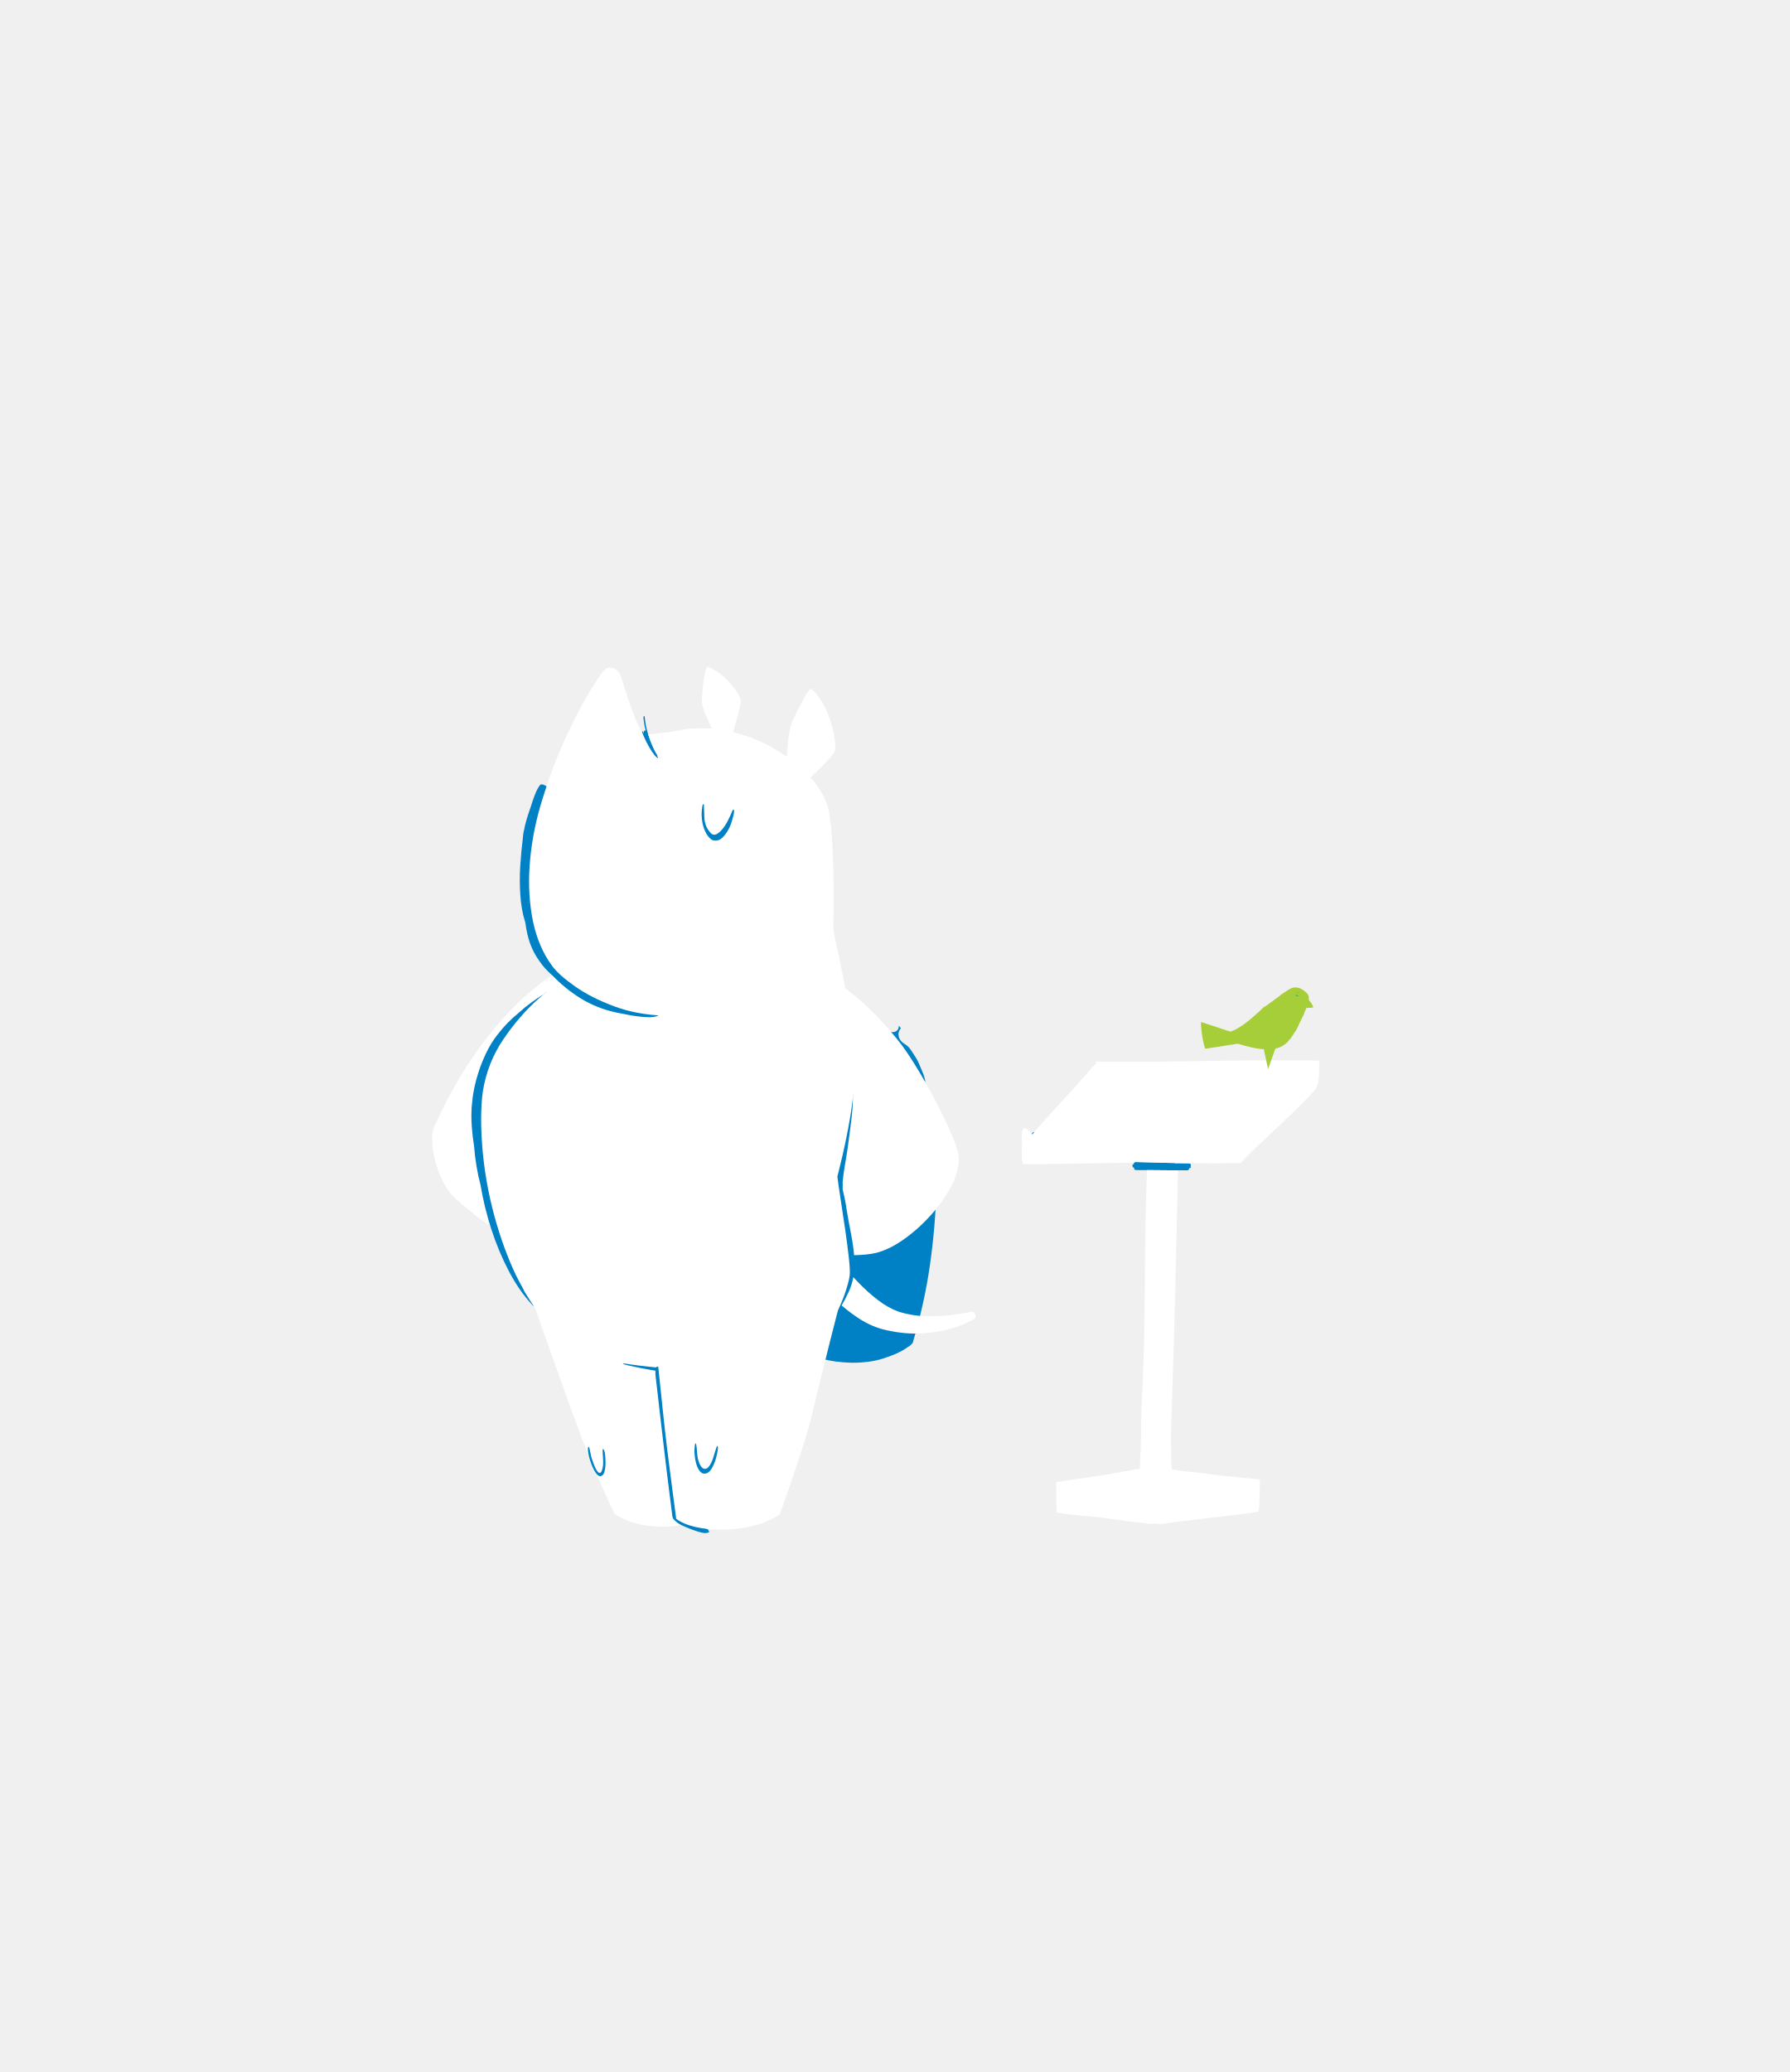
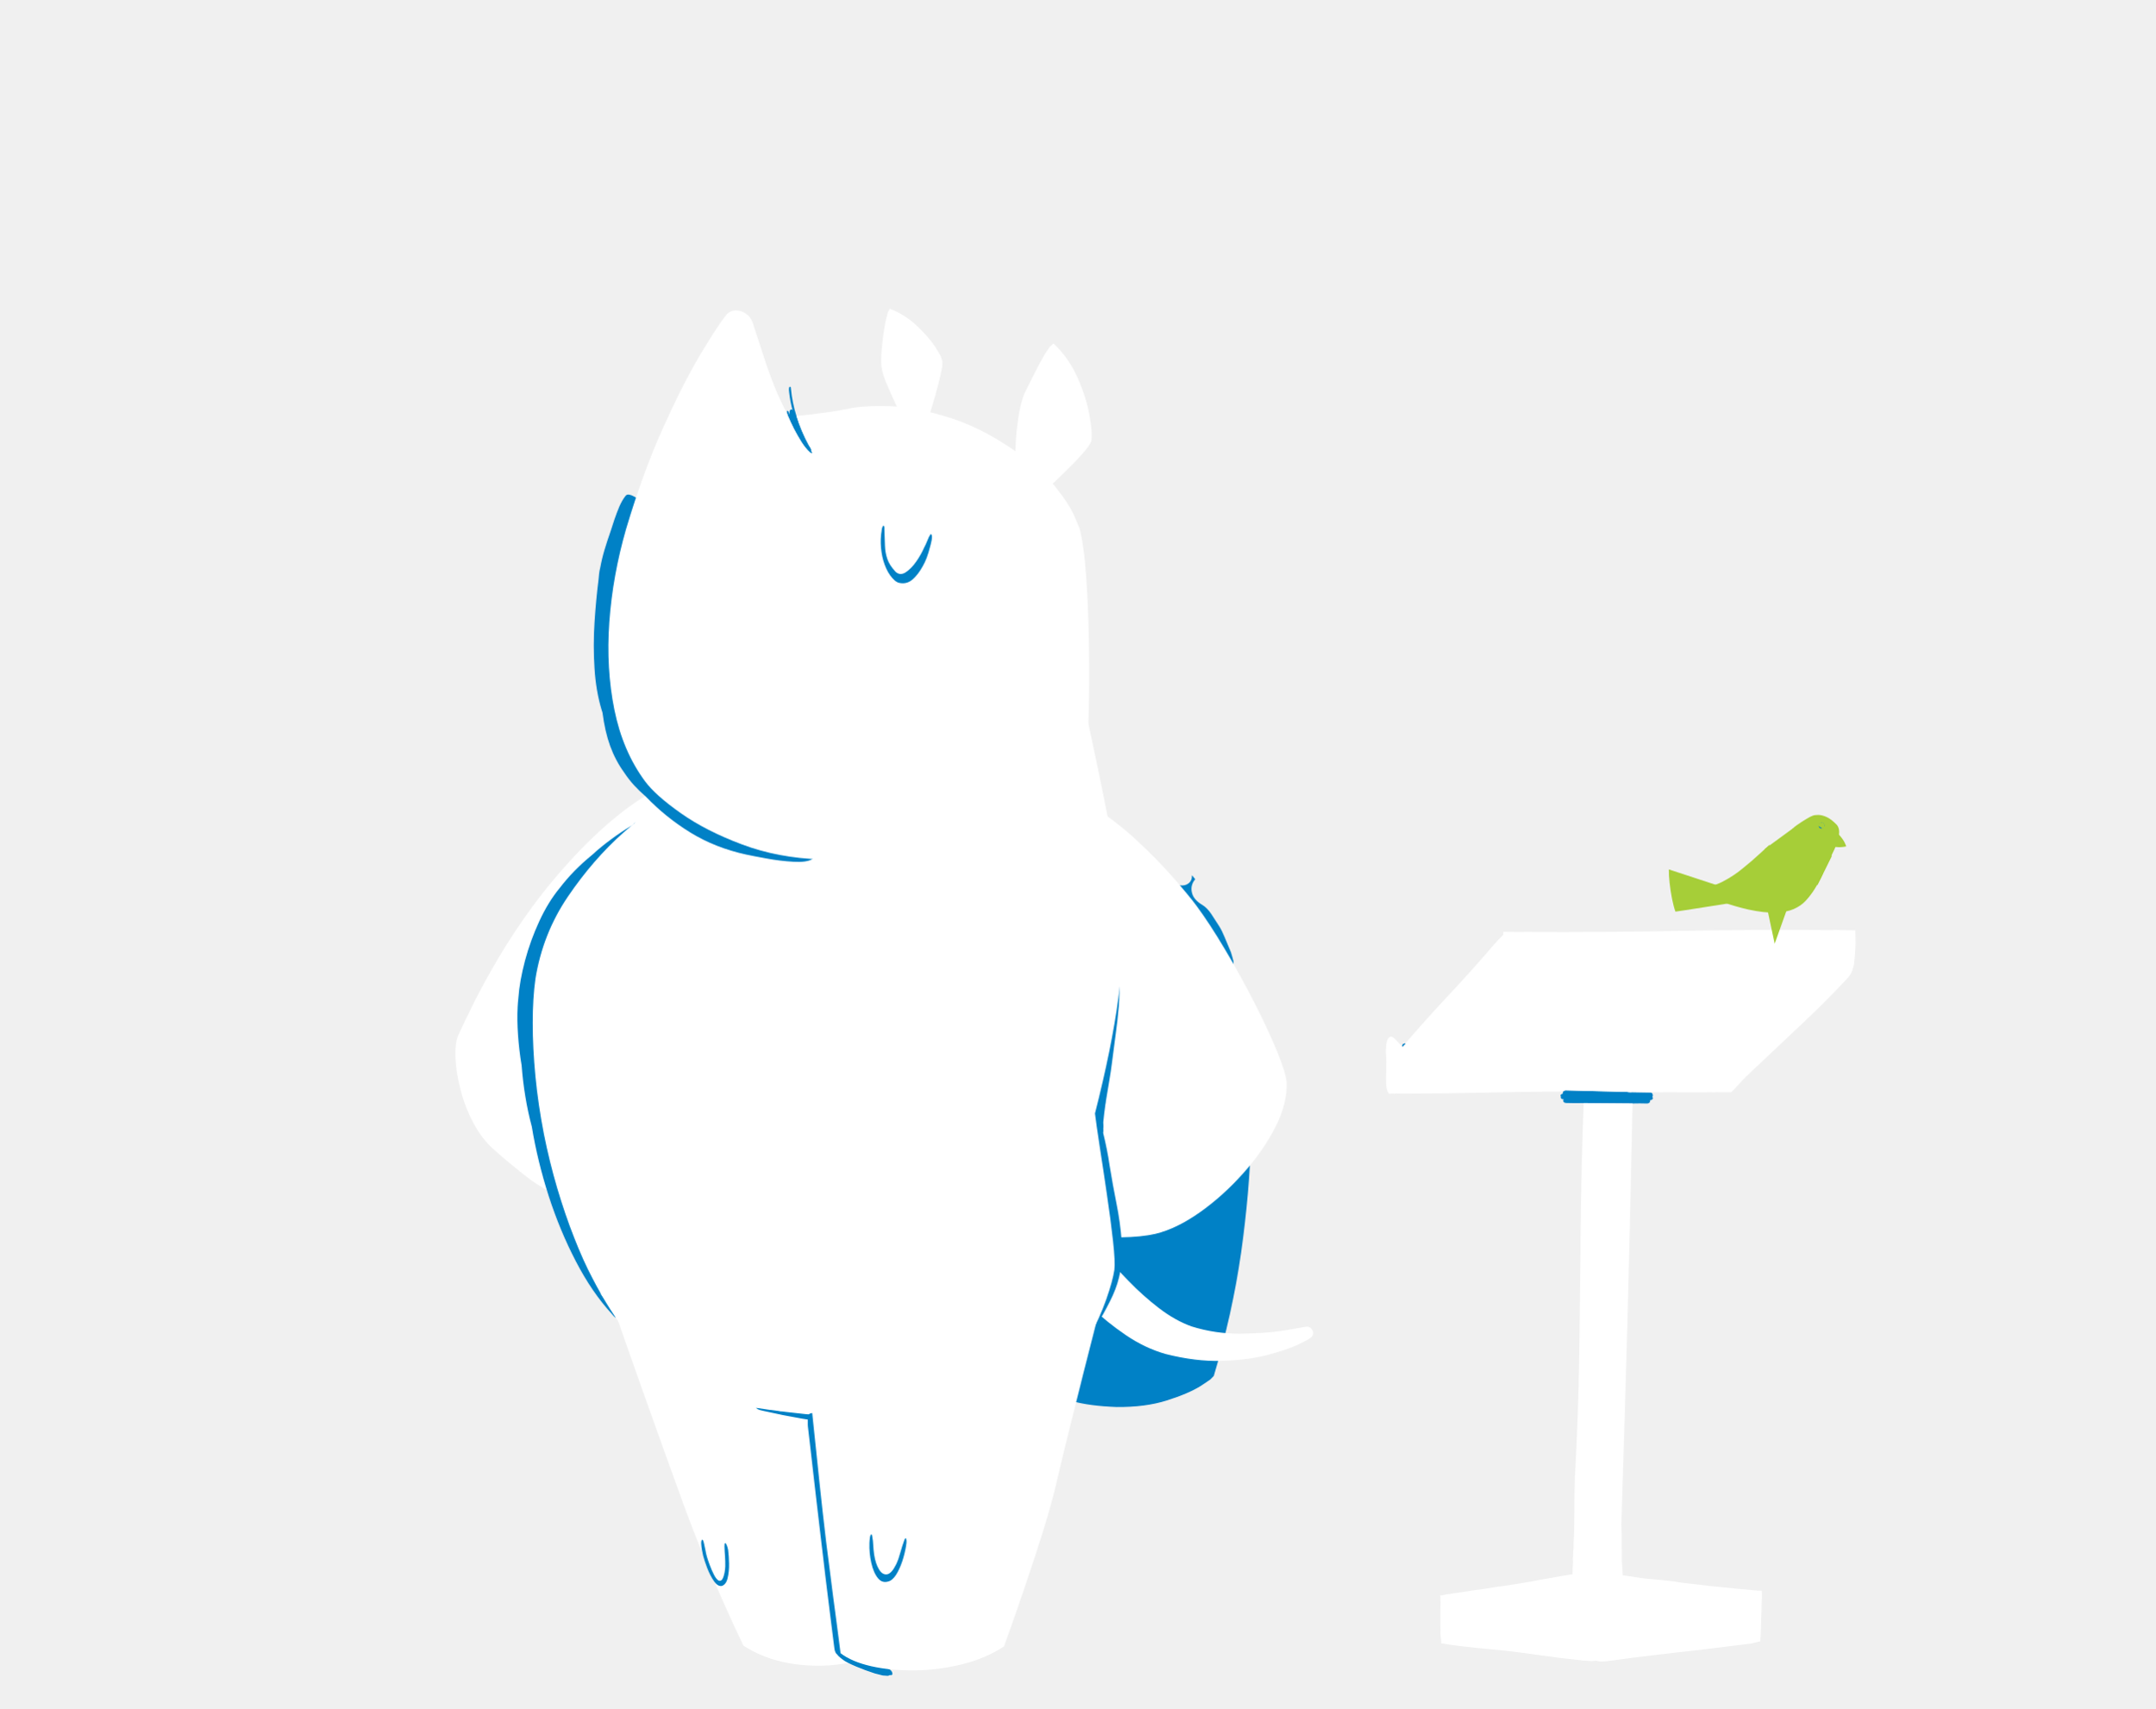
- <svg xmlns="http://www.w3.org/2000/svg" xmlns:xlink="http://www.w3.org/1999/xlink" preserveAspectRatio="none" width="760" height="880" viewBox="614 10 760 880">
+ <svg xmlns="http://www.w3.org/2000/svg" xmlns:xlink="http://www.w3.org/1999/xlink" preserveAspectRatio="none" width="580" height="460" viewBox="675 210 580 460">
  <defs>
    <g id="a">
      <path fill="#0081c6" d="M1801.75 495.7h-.05l-.4.15q-.15.1-.2.15 0 .1.1.2l-.2.1.15.15.05.05.15-.2.1-.1.05-.1q.1-.05.2-.15.05-.1.15-.15h-.2l.1-.1m51.55 10.8q.15-.15-.05-.45l.1-.3-.1-.4-.2-.15-.25-.05H1848.4l-.4-.05-12.85-.1-.4.15-.05.1-.1.3.05.15q-.35.1-.45.25-.1.2.05.4-.1.2.05.35.15.2.55.2-.2.25-.05.5.15.25.65.25h1.75q.9 0 1.8-.05 2.55 0 5.05-.05 2.55 0 5.1-.05.75 0 1.5-.05h1.45q.35 0 .55-.2.2-.15.1-.45l.1-.05q.3-.05.45-.25z" />
      <path fill="#FFF" d="M1849.15 507.9v-.4q-2.55.05-5.1.05-2.5.05-5.05.05-.25 13.2-.15 26.45.15 13.2.2 26.45.05 13.2-.45 26.35V590q.05 2.25.05 5.05.05 2.8-.05 5.35v.7q0 .4-.05.7v1.2l-.05.2v.3q0 .15.05.35v.7q0 .45-.05 1v1.15q-2.1.35-4.2.8-2.15.4-4.2.85l-2.1.4-3.55.65-1.4.2-2.2.4h-.05l-.5.1q-1.25.2-2.55.4-1.25.25-2.55.45l-.3.05q-.15.05-.35.05l-.65.1.05.1h-.05v-.1q-.35.1-.7.15l-.7.1-.45.1q-.25.05-.45.1l-.5.1q.05.25.05.5v.45q.05.25.05.45v2.35q0 1.55.1 3.45v.7q.05.3.05.65.05.35.1.75 0 .35.05.75.3.05.6.05.25.05.55.1.35.05.75.1.35.05.75.1.45.05.95.1.45.05.95.1 2.95.3 5.85.5 2.85.2 5.05.45l3.35.4q2.45.3 5.4.65 2.9.3 5.2.5l1.9.1 1-.1q.15.05.4.1t.5.05q.4 0 .9-.05.55-.05 1.1-.15 4.95-.8 9.5-1.4 4.6-.65 9.25-1.25 4.7-.65 9.75-1.4.3-.05.65-.1.3-.1.6-.15.35-.1.65-.2.3-.05.65-.15 0-.55.05-1.2 0-.65.05-1.4v-.3-.9-.3-.25q.05-1.55.05-3.25.05-1.65 0-2.75l-.05-.3h-.65q-.35-.05-.7-.05l-1.4-.1q-.25-.05-.5-.05l-1.5-.1-6-.5-6-.6q-1.75-.3-3.85-.45-2.05-.15-3.9-.3-.75-.1-1.95-.25-1.15-.2-2.45-.3-.1-.9-.15-1.7-.05-.8-.1-1.25-.05-1.85-.1-3.8 0-1.9-.15-3.8v-.1q.3-22.05.5-44.05.15-22.05.2-44.15m45.55-31.55q.15-1.45.15-3.25 0-.75-.05-1.45 0-.7-.05-1.4h-4.4q-.2 0-.4.05h-.7q-15.7.15-31.4.75t-31.4.8q-1.1 0-2.1.05h-2.7v.6l-.2.25q-.5.5-.95 1-.45.5-.85 1-4.4 5.4-9 10.55-4.55 5.1-8.9 10.4l-.1.1h.2q-.1.05-.15.15-.1.1-.2.15l-.05.1-.1.1-.15.2-.05-.05-.05.05q-.55-.65-1.15-1.25-.55-.6-.9-.8l-.25-.05-.1-.05q-.75.2-.9 1.45-.15 1.25-.05 2.45l.1 1.35v2.1q-.05 1.45.05 2.8.15 1.4.6 1.8v.05h.05l.1.05.35-.05h.6q.2 0 .35-.05h1.5q8.3-.15 16.65-.5 8.3-.35 16.6-.55l.05-.1.4-.15 12.85.1.4.05h.35l.35-.05H1849.95l3.2-.05h1.75q.9 0 1.8-.05 2.15-.05 4.3-.05l4.35-.1H1866.2l.3-.05h1.7q.7-.05 1.4-.05l.4-.4q.2-.25.4-.45.7-.75 1.1-1.25l.35-.4.1-.15.2-.15.2-.2.15-.2.55-.55.55-.55.45-.45 9.6-9.5q4.85-4.75 9.35-9.8.65-.7 1-1.3.3-.6.35-1l.1-.3.15-.6.1-1.15z" />
    </g>
    <path fill="#FFF" d="M949.7 654.45l3.7 8.65q2.65 6.55 8.3 12.45 5.65 5.9 15.85 6.1 5.45-.15 11.15-.7 5.7-.55 10.05-1.05l5.55-.5 11.8-5.35q26.35-4.7 42.45-11.5 16.15-6.85 26.35-14.55 10.15-7.75 18.6-15.1 7.55-6.45 12.55-15.8 5-9.35 7.55-19.25 2.6-9.95 2.9-18.15.3-8.2-1.5-12.35-3.45-7.75-9.1-19.2-5.7-11.4-13.75-25.2-8.05-13.75-18.6-28.45-11.75-16.15-25.15-30.5-13.35-14.35-27.05-25.1-13.75-10.75-26.6-16.1-13.25-4.95-18.5 2.45Q981 432.6 980.7 446q-.3 13.45 1.3 26.65 1.6 13.25 2.15 20.05 0 10.25-6.3 29.05-6.3 18.75-14.15 42.05-7.85 23.25-12.55 46.95-4.7 23.7-1.45 43.7z" id="b" />
    <path fill="#0081c6" d="M822.65 544.4q-2.4-11.25-5.55-22.4-3.15-11.15-7.45-22.05-1.3-3.1-2.8-4.7-1.5-1.6-3-2.85-1.45-1.2-2.55-3.25-.8-1.45-1.15-2.7-.35-1.3-.35-2.35-4.35-4.4-8.75-8.95-4.35-4.5-8.05-8.9-3.75-4.4-6.05-8.4-3.45-2.2-6.25-4.3-2.85-2.1-4.65-3.6l-.55-.75q-.35-.6-.75-1.05-.25 6.85-5.3 8.25-5.1 1.35-10.95.4-5.9-.95-8.55-1.05l-2.6 1.05-3.85 2.4q-4.55 3.1-9 6.7-4.5 3.55-6.35 5.3-3.15 2.85-6.25 3.25-3.05.4-5.05-1.15-2.05-1.55-1.95-4.65-.5.55-.95 1.1-.45.6-.95 1.15 2.85 3.35 1.9 7.5-.9 4.2-6.15 7.2-2.8 1.7-5.15 5.15-2.4 3.5-4.5 6.8-1.55 2.35-3.25 6.35-1.75 4.05-3.7 8.65-.35 1.25-.75 2.45l-.7 2.5q-.05 4.35-.85 8.75-.85 4.45-2.2 8.1-1.35 3.7-2.85 5.8-.25 1.2-.5 2.35-.3 1.15-.55 2.3-.4 2.05-1.05 5.75-.6 3.7-1.4 8.35-2.05 26.85-1.45 58.65.6 31.8 5.3 66.6 4.75 34.75 15.25 70.6l2.05 2.1 5.4 3.65q7.05 4.45 19.5 8.45 12.4 4 28.9 3.95 15.45-.45 25.8-3.25 10.3-2.8 15.9-6.15l4.45-3 2.35-2.4q4.45-13.45 8.75-35.65 4.25-22.25 8.05-49.4 3.85-27.15 6.95-55.45 3.1-28.25 5.3-53.8l-.5-9.7q-.3-4.85-.65-9.7z" id="c" />
    <path fill="#FFF" d="M823.5 476.15q-.1-12.8-2.45-25.8-2.4-12.95-9.55-21.6-7.15-8.65-21.5-8.4-13.05.85-26.75 8.95-13.75 8.1-26.15 19.35-12.45 11.3-21.6 21.6-9.2 10.35-13.2 15.65-7.8 10.3-16.65 24.9-8.85 14.55-16.85 29.8-8 15.25-13.25 27.6-5.25 12.3-5.9 18.05-.8 11.75 6.05 25.6 6.9 13.85 18.55 26.95 11.6 13.1 24.9 22.55 13.35 9.45 25.35 12.4 8.05 1.9 19.95 2.15 11.85.25 26.05-2.15 14.25-2.45 29.35-8.65 13.1-5.25 22.6-7 9.5-1.75 15.05-2.2l4.45-.8 2.3-1.25q2.9-20.4.55-43.4-2.35-23-7.05-45.2-4.7-22.2-8.9-40.1-4.2-17.9-5-28.1-.25-8.1-.35-20.9z" id="d" />
    <path fill="#FFF" d="M743.05 735.4l2.4 26.55 5.3 56.55q3.05 32.05 5.35 56.5l2.45 26.15q5.05 6.6 16.15 10.9 11.1 4.3 25.05 5.7 13.95 1.45 27.6-.6 13.6-2.05 23.65-8.2l3.25-9.65q3-9.1 7.2-23.65 4.15-14.5 7.8-31.1 2.85-13.45 5.95-28.85 3.15-15.4 5.85-29.3 2.7-13.9 4.45-22.8l1.75-9.3q-7.5-13.8-27.25-19.8t-43.75-6.55q-24-.6-44.3 1.9-20.3 2.45-28.9 5.55z" id="e" />
    <path fill="#0081c6" d="M943.65 840.8q-1.05-2.05-1.45-3.45-.75-2.75-1.15-5.5-.35-2.8-.9-5.5l-.5-1.5-.55-.4q-.6.1-1.05 1.35-.4 1.2-.4 2.45.15 3.15 1.1 7.5.95 4.35 3.1 7.95 2.1 3.6 5.8 4.45 3.45.45 5.8-2.6 2.35-3 3.65-7.05 1.3-4.05 1.65-6.75.15-1 .2-2.9.05-1.9-.25-3.6-.3-1.75-1.25-2.3l-.2-.05q-.15 0-.2.05-.35.35-.45.85l-.15.7q-.25 1.9-.3 3.9 0 2-.35 3.95-.3 1.7-1.15 4.5-.85 2.8-2.15 5.3-1.3 2.45-3 3.1-1.75.45-3.3-.95-1.5-1.45-2.55-3.5z" id="f" />
    <path fill="#FFF" d="M923.4 167.5q-7.3 4.55-12.05 9.45l-3.75 4.25-1.65 2.85-.5 2.95-.15 4.9q0 5.8.3 12.55.3 6.75.65 11.65l.35 5.15 3.1.4q2.9.45 5.9.75l2.3.15 1.1-.1q6.6-9.4 10.15-14.5 3.55-5.1 5.2-8.2 1.65-3.1 2.5-6.45 1-3.95 1.75-11 .8-7.05.95-13.2l-.1-4.9-.55-2.4q-8.2 1.15-15.5 5.7z" id="g" />
    <path fill="#FFF" d="M849.85 162.55l-1.6-2.25q-9.45 6.35-16.05 16.6-6.6 10.3-10.05 19.9-3.45 9.65-3.4 13.95.35 2.7 3.35 8.4 3 5.75 6.9 12.05 3.85 6.35 6.8 10.85l3.05 4.7 3.85-1.85q3.6-1.65 7.2-3.5l2.8-1.55 1.2-.9q2.9-13.8 3.9-23.65.95-9.85.75-15.95-.25-6.05-.95-8.65-.75-3-2.4-9.95-1.65-6.95-3.55-13.25l-1.8-4.95z" id="h" />
    <path fill="#FFF" d="M661.65 767.35l-12.75-1.2q-1.6 0-2.6 1.1-1.05 1.1-1.1 2.55-.05 1.5 1.3 2.7l2.6 1.4 5.45 2.2q6.9 2.6 18.4 4.6 11.45 2 26.2 1.2 14.7-.75 31.5-6.45 11.65-4.35 21.95-12.65 10.35-8.3 18.3-17.35 8-9.05 12.6-15.55l4.8-7.25-1.05-1.4-2.9-2.8q-3.8-3.5-8.4-7.55-4.65-4-7.35-6.3-2.1 3.35-7.35 10.9Q756 723 748.5 732q-7.45 9.05-16.15 16.9-8.75 7.85-17.75 11.9-13.4 5.4-27.85 6.4-14.4 1-25.1.15z" id="i" />
    <path fill="#0081c6" d="M1065.35 476.45q-4.7-4.8-10.2-9.3-5.25-4.85-11.3-9.3-6-4.5-12.8-8.55l-.4-.6q-.2-.25-.4-.45-.45-.1-.8-.15-.35-.05-.6-.05-1.2-.65-2.65-1.4-1.5-.8-2.65-1.45-.55-.35-1.1-.25-.55.15-.15 1.05l.55.45 1.4.95q1.85 1.25 4.5 3l.25.7q.1.4.25.85 2.75 8.15 6.25 16.05 3.45 7.95 6.35 16.05 5.6 17.2 7.45 34.5 1.85 17.3 3.35 34.5 1.55 17.25 6.15 34.15 5.65 20 5.8 40.05.1 20.1-4.5 39.8-4.55 19.65-13 38.4l-1.65 2.95q-1.4 2.45-3.1 5.95-1.75 3.5-2.85 7.05-.6.85-1.1 1.65-.45.85-.6 1.6.25.05.5.05l.5-.1q-.2 1.65 0 3.05.2 1.35 1 2.3-.5.8-.9 1.5-.35.75-.45 1.35.95 0 1.9-.95.9-.95 1.25-1.4 11.7-12.15 21.2-29.6 9.55-17.5 16.35-37.45 6.75-20 10.2-39.6 2.35-8.25 3.9-17.1 1.6-8.9 2.35-17.95 1.55-8.65 2.25-17.45.7-8.75.35-16.05-.05-1.25-.15-2.55-.1-1.3-.25-2.7-.65-9.8-3.75-21.55-3.1-11.7-8.25-22.8-5.15-11.15-11.8-19.2-3.95-5.15-8.65-10m-17.4 239.45q2.55-2.9 4.85-5.9-.9 1.3-1.85 2.6-.95 1.35-1.95 2.7-.45.45-1.4 1.6-.95 1.1-.95 2.2.15.05.4.1h.3q.1 0 .25-.15.15-.1.35-.3l.05.1.3.05q-1.1 1.5-2.2 3.05l-2.2 3q-.4.5-1.45 1.7-1.05 1.15-2.15 2.6-.25-1.35-.05-2.85t.7-2.95q.6-.5 1-1l.7-.7q2.75-2.9 5.3-5.85m32.7-63.1q-.528 1.736-1.1 3.45l1.05-3.4q.528-1.736 1.05-3.5-.475 1.75-1 3.45m-181.7 133.4l1.75.3q2.05.3 4.1.45 2.1.2 4.15.25-.2.35.25.55.45.2 1.45.35.4.05.75.1.4.05.85.1-1 .1-2 .15l-3.65.25q-1.25.1-2.25.55-.1 0-.3.2-.2.15-.2.3.25 1 1 1.1.75.1 1.75.05 11.55-.45 22.45-2.1 10.95-1.65 22.3-3.95.7-.1 2.35-.5 1.65-.4 2.5-1.25 0-.3-.25-.4-.2-.1-.35-.1l-.35-.05q-.35 0-.8.05-.4-.1-.85-.05-.45.05-.7.05-8.35 0-16.7.9-8.3.9-16.65 1.55-8.3.65-16.6-.2l-1.65-.2q-1.25-.15-2.35 0l-.65.75-.05.45.7.35m41.9-1.15q.2-.05.4-.15.2-.05.35-.15.4 0 .8-.05l.75-.05q-.4.05-.65.1t-.45.1l-.6.1-.6.1M746.95 525.2l-.3-2.3q-.3-1.75-.9-3.1-.25-.25-.55-.2-.3 0-.5.3l-.2 1-.1 2.05q-.05 2.5 0 5.25v3.7q-.4 8.85.15 16.75.6 7.9 1.65 15.65 1.05 7.8 2.05 16.25.65 5.45 1.6 11.1.95 5.65 1.85 11.35.05.65.15 1.25.1.6.2 1.15.4 2.55.65 5.1.3 2.5.5 4.95-.1.9-.1 1.85-.05.95.05 1.8 0 .6-.05 1.2 0 .65.1 1.3-1.2 4.65-2.2 9.3-1 4.65-1.7 9.25-1.9 10.9-4.2 21.75-2.35 10.9-3.25 21.85-.65 9.75.65 17t4.35 14q3.1 6.75 7.85 14.85.15.25.4.8t.6 1.25q0 .25.05.55.05.25.2.5l.25-.05q.45.8.95 1.45.55.7 1.1 1 .3-.15.3-.5v-.55q0-.45-.15-1.1-.2-.6-.55-1.35 1.3-1.6 2-3.7l.8-2.7q1.4-6.35 2.6-13.05 1.15-6.65 2.15-13.05 2.5-15.4 4.95-31.25 2.45-15.8 3.95-31.3 1.1-13.05-1.05-26.6-2.2-13.55-6.85-26.7.05-.6 0-1.15 0-.55-.15-1-.15 0-.3-.1-.2-.1-.25-.05l-.1.05q-3.2-8.7-7.25-16.85-4-8.15-8.55-15.45l-1.1-1.65q-.9-1.3-1.7-2.4 0-.1-.2-.2-.2-.05-.35 0 .2-4.7.4-9.45.25-4.75.1-9.8z" id="j" />
    <g id="k">
      <path fill="#FFF" d="M955.75 420.8q-32.35 1.95-74.45 4.9-42.1 3-73.95 5.35l-33.55 2.45-6.15 9q-5.85 8.75-12.75 23.3t-10.45 32.15q-3.25 18 .4 46.1 3.6 28.05 13.25 66.4-.8 6.15-2.9 18.9-2.15 12.8-4.45 27.5-2.35 14.75-3.8 26.75-1.45 12.05-.9 16.6.9 6.2 4.65 17 3.8 10.75 10.3 22.85 6.5 12.15 15.7 22.35 9.15 10.25 20.95 15.4 14.6 5.8 36.3 8.2 21.75 2.35 46.25 2.2 24.5-.2 47.4-2.1 22.9-1.9 39.9-4.7 20.25-3.4 35.8-13.2 15.5-9.75 27.6-24.6 12.1-14.8 22.1-33.25 5.6-10.1 11-23.3 5.45-13.15 10.15-28.2 4.7-15.1 8.05-30.9 3.5-16.85 5.25-33.15 1.7-16.25 1.8-30.6.1-14.35-1.4-25.35-4.1-26.05-18.75-47.6t-32.4-37.35q-17.7-15.8-31.05-24.7l-14.95-9.75h-10.05l-24.9 1.35z" />
      <path fill="#0081c6" d="M1027.1 329.9q-1.45 1-1.4 3 .1 2 .4 3.7-1.25.65-1.3 3-.1 2.3.25 4.5l.4 2.4q.5 5 .3 10.2-.25 5.2.6 10.6 1.2 7 .5 15.15-.65 8.15-2.75 16-2.15 7.85-5.3 13.9l-.95 1.8-.3.9.5.35 1.4.1q.95-.9 1.75-2.25l1-1.8q1.2-2.6 2.2-5.4 1-2.75 2.4-4.8 1.95-2.7 3.15-7.35 1.25-4.65 1.7-9.55.5-4.95.1-8.6-.15-1.5-.2-3-.05-1.5 0-3.05.6-2.8.6-5.4 0-2.65-.2-5.85-.2-4-.1-7.35.05-3.35.25-7.15l.1-2.05q.05-1.75-.3-3.55-.3-1.85-1.35-2.55-.2.05-.35.15-.15.05-.3.15-.25-2.2-.65-3.65-.35-1.5-.9-1.95-.15-.15-.5-.35-.35-.2-.75-.25z" />
    </g>
    <path fill="#0081c6" d="M1051.6 302.65q-.5-1.15-1.7-1.2-1.2-.1-2.5.3-1.35.4-2.35.75-3.4 1.1-4.6 4.7-1.15 3.6-1.15 7.95 0 4.3.05 7.55-.1 5.4-.35 10.5-.25 5.1 0 10.55.6 10.65.5 21-.05 10.3-.45 20.95-.05 1.6 0 4.65.05 3.05.35 6.4-.2.05-.35.1-.2.1-.45.2l-.25.4q-.2.35-.6.6l-1 .7-.55.5q-.25.35-.3 1.05-.35.9-.5 1.85-.15.9-.25 1.45-.15.55-.3 1.15-.2.6-.45 1.1l-.15.5q-.15.35-.25.65-1.4-.4-2.45 1.35-1 1.75-1.6 3.75l-.65 2.2q-.6 1-1.5 1.7t-1.9 2.5q-1.05 2.15-2 3.95-1 1.8-1.95 3.5.5-1.75.45-3.2-.1-1.5-1.1-2.3-.75.55-1.35 1.75-.65 1.2-1.1 2.4-.4 1.15-.65 1.65-1.1 2.25-3.55 6.4-2.4 4.15-5 7.95-2.65 3.85-4.4 5.15l-.7.1q-.65.1-1 .5-.3.1-.25.4l.05.35q0 .15.35.3l.3.25q-.4 1.05-1.5 2.35-1.05 1.3-2.4 2.75-9 1.2-18.5 2.7-9.5 1.5-18.85 3.65-9.35 2.2-17.8 5.5-6.75 2.65-13.5 5.15-6.8 2.5-13.5 5.05l-2.1 1.05q-1.55.85-2.65 1.95-.05.25 0 .55 0 .25.1.5-.3.2-.25.5.1.25.35.55 2.5 2.7 9.3 4.05 6.8 1.4 14 1.85 7.2.5 10.9.6 16.4.45 30.7-4.6t27.05-14q3.85-2.15 7.3-4.7 3.45-2.55 6.6-5.8 5.8-5.45 10.25-12.85 4.4-7.4 7.85-17.5.2-.35.35-.7l.4-.7q5.25-9.95 8.65-22.45 3.45-12.45 5.45-25.5 2-13 3.1-24.6.15-1.15.4-3.2.2-2 .15-3.6.25-5.45-.05-10.75-.3-5.25-.85-11-.2-3.15-.55-7.15-.35-4-.95-7.9-.65-3.9-1.85-6.75z" id="l" />
    <g id="m">
      <path fill="#0081c6" d="M980.9 222.3l.4-1.3q.25-.95.1-1.7-.5-.4-.7 0-.2.45-.35 1.05-1.15 3.7-2.65 7.25-1.5 3.6-3.35 6.95-2.1 3.95-4.55 7.6-2.45 3.7-5.25 7.1-.3.3-.95 1-.7.75-.9 1.45l.15.1q-.35.3-.55.6-.25.35-.3.7.3.3.7.15.4-.15.65-.35 2.45-1.45 5.3-4.45 2.85-3.05 5.5-6.45 2.6-3.4 4.2-5.85.15-.2.45-.65.3-.5.6-1.05.2-.35.3-.75.1-.35.05-.7-.45-.25-.75.15t-.5.8q-.15.2-.25.4l-.3.4q.35-.85.45-1.65.05-.8-.35-1.4-.35-.2-.6-.1t-.45.4q1.2-2.5 2.2-4.95.95-2.45 1.7-4.75m-14.3 26.2l.25-.3h.05l-.3.3z" />
      <path fill="#FFF" d="M966.85 248.2l-.25.3.3-.3h-.05m45.6-63.95q-2.9 1.1-4.65 4.1-5.3 9.6-9.85 17.75-4.5 8.15-9 15.15-4.45 7-9.55 13.2-.3.55-.6 1.05-.3.45-.45.65-1.6 2.45-4.2 5.85-2.65 3.4-5.5 6.45-2.85 3-5.3 4.45-.25.2-.65.35-.4.15-.7-.15.05-.35.3-.7.2-.3.55-.6l-.15-.1q.2-.7.9-1.45.65-.7.95-1 2.8-3.4 5.25-7.1 2.45-3.65 4.55-7.6-2.9-1.1-7.15-2.85t-9-3.85q-4.7-2.1-9-4.3-6.95-3.95-20.9-7.25-14-3.3-33.35-1.7-19.3 1.55-42.4 12.4-11.7 5.9-19.2 12.5-7.55 6.6-11.4 11.85l-4.65 6.95q-4.35 8.75-9.45 26.95t-9.7 38.5q-4.6 20.25-7.4 35.15l-2.1 11.7-.5 5.35 1.2 3.65 3.1 6.75q4.05 8.25 13.25 21.1 9.2 12.85 25.1 28.85 13.95 13.5 28.95 22.25 15 8.7 28.05 13.55 13.05 4.85 21.2 6.75 22 5.1 41.9 2.45 19.95-2.6 34.85-9.1 14.9-6.45 21.9-12.9 14.8-13.7 24-35.6 9.2-21.9 13.1-48.4 3.85-26.55 2.6-54.2-1.8-34.2-6.7-61.8-4.9-27.65-10.2-46.15-5.35-18.5-8.3-25.3-1.35-2.95-4.1-3.85-2.75-.9-5.6.25z" />
    </g>
    <path fill="#FFF" d="M789.2 341.6q-3.4 5.75-11.45 18.2-8.05 12.45-17.8 27.65t-18.3 29.35q-8.55 14.1-12.85 23.2l49.1 7.45q46.65 6.55 107.9 14.7 61.2 8.1 107.35 13.7l35 3.95 12.65.65-7.8-9.85q-5.8-7.2-13.15-15.8-7.35-8.55-13.8-15.45-6.5-6.85-9.8-8.9l-35.8-15.85q-31.25-13.5-70.8-30.35-39.6-16.85-69.25-29.4l-31.2-13.25z" id="n" />
    <path fill="#0081c6" d="M840.25 295.25q-.35.05-.6.4-.25.3-.35.8-.05.25-.1.6l-.1.7q-.05.65-.05 1.4v1.3q.05 4.3.35 6.75.3 2.5.9 4.75 1.2 4.9 3.35 8.6 2.2 3.7 5.85 4.8.65.25 1.35.25.7 0 1.15-.1 3.2-.85 5.8-3.55 2.55-2.65 4.2-6.4 1.65-3.7 2.2-7.55l.1-.7q.1-.55.1-1.2.2-1 .15-1.8-.05-.85-.4-1.4-.45.15-.65.7-.15.55-.2.8-1.2 4.15-2.2 7.35-.95 3.25-2.75 5.6-1.75 2.35-5.45 3.85-2.65.85-4.95-2.1-2.3-3-3.9-7.55-1.6-4.6-2.2-8.45l-.4-1.8-.3-1.9q-.15-1.3-.35-2.3-.25-.95-.55-1.85z" id="o" />
    <path fill="#FFF" d="M915.85 293.65q-.95-9.75-6.65-17.4-5.7-7.65-18.65-10.15-13.2-1.9-21.3 3.85-8.15 5.75-12.65 14.6-4.45 8.8-6.65 16.15 8.9 1.05 20.1 2.9 11.2 1.85 23 4.1 11.75 2.2 22.35 4.35 1.35-8.7.45-18.4z" id="p" />
    <path fill="#0081c6" d="M1057.8 788l-.65-.1q-.5-.05-.9-.1-.05 0-.15.05h-.1q-.55.45-.6.75 0 .3.35.55-.2.85-.35 1.65-.1.8-.25 1.35-4.4 18.4-8.15 35.75-3.8 17.4-7.4 34.8-3.6 17.4-7.45 35.85-.25 1.2-.15 2.15t.45 1.65q-1.6.85-3.2 1.6-1.55.75-3.05 1.4-2.55.8-5.1 1.5t-5.2 1.25l-3.75.5q-3.2.45-6.15 1.5t-2.9 2.9q.25.3.6.35.4.05.8-.05.25.15.55.25.3.1.55.15l2.9-.15 4.6-.95q5.4-1.4 10.85-3.25 5.4-1.85 7.4-3 .55-.3 1.8-1.1 1.25-.75 2.15-1.7.55-.3 1-1.05.45-.7.7-1.9 4.1-18.25 7.85-35.6 3.75-17.4 7.4-34.8 3.65-17.4 7.45-35.65l.15-.95q.1-.9.15-2.15.3-1.35-.05-2.3-.3-.95-2.15-1.15z" id="q" />
    <path fill="#FFF" d="M899.05 742.6q2.25 9.75 5.6 24.35 3.3 14.55 6.6 29.5t5.5 25.85q1.9 9 5.65 21.75 3.8 12.7 7.95 25.25t7.1 21l3.15 8.95q10.15 5.85 23.3 8.7 13.15 2.85 26.65 3.05 13.55.2 24.85-1.85 11.35-2.1 17.9-6.15l1.75-7.8q1.75-7.4 4.45-19.4 2.75-11.95 5.85-26.1 3.05-14.2 5.8-28.15 4.05-20.55 6.9-35.15 2.8-14.6 4.3-22.55l1.45-8.5q-8.7-2.95-30.9-8.65-22.15-5.7-49.35-10.95-27.2-5.3-51-6.9-23.8-1.65-35.85 3.5l2.35 10.25z" id="r" />
    <path fill="#0081c6" d="M938.3 828.5q.2 3.1 1.2 6.95 1 3.8 2.75 6.95 1.7 3.15 4.05 4.3 4 1.55 6.85-1.1 2.85-2.65 4.45-7.45 1.6-4.75 1.75-9.5.05-1.1-.1-2.65-.15-1.55-.85-1.55-.15.3-.3.65l-.15.5q-.6 2-.85 4.2-.3 2.15-.8 4.3-1.15 4.45-3.3 7.15t-4.75 2.35q-2.55-.35-4.9-4.95-1.2-2.6-1.95-5.7-.8-3.05-1.8-5.85-.6-1.4-1-.55-.35.8-.3 1.95z" id="s" />
    <path fill="#A6CE38" d="M1015.35 632l-41.8 2.3L989 819.4l26.35-187.4z" id="t" />
    <path fill="#A6CE38" d="M1072.2 375.55l-4.05-17.8q-26-12.55-57.2-16.7-31.2-4.15-54.1-4l-24 .5-6.8 14.25q-6.4 13.4-13.6 28.5-7.2 15.05-10.05 21.15l180.85 23.65-3.85-17.3q-3.6-16.05-7.2-32.25z" id="u" />
    <path fill="#A6CE38" d="M1001.3 267.15q-15.6 1.8-25.15 7.4-9.55 5.55-13.9 10.55-4.6 5.15-13 19.85-8.4 14.7-15.2 28.7l-5.1 11.25-1.65 5.8q1.5 5.7 11.65 11.85 10.1 6.15 24.4 11.1 14.25 4.9 28.2 6.9 16.55 2.1 33.15.8 16.55-1.3 28.7-5.5 12.15-4.25 15.35-10.85l-1.4-28.15q-1.5-20.5-7.7-40.2-6.2-19.7-20.15-25-22.55-6.3-38.2-4.5z" id="v" />
    <path fill="#A6CE38" d="M1099.4 333.3q11.45-10.2 19.2-22.3l-3.55-2.1-10.1-4.2q-13.4-5.25-36.75-7.1l2.95 10.5q3.05 9.8 6.7 21.3 3.65 11.5 5.55 17.3l16-13.4z" id="w" />
    <path fill="#A6CE38" d="M742.65 637l35.5-.45q-6.6-11.15-13.15-21.9-6.55-10.8-13.45-22.4l-105.9-49.4Q604.3 523.5 572.7 508.8l-33.5-15.6q-2.05 17.75-1.3 45.5.8 27.75 3.9 55.4 3.15 27.65 8.2 45.1l36.15-.25q33.95-.35 78.35-.9 44.45-.6 78.15-1.05z" id="x" />
    <path fill="#A6CE38" d="M901.15 445.75l-9.45 2.5q-2.9 14.1-8.25 46.55-5.35 32.5-15.65 74.6-8.4 37.55-26.8 76.8-18.4 39.2-59.2 75l12.6 1.85 23.35-2.45q28.75-4.55 70.05-17.05t86.3-32.35q52.95-24 83.6-48.35 30.65-24.3 44.3-48.7 13.65-24.4 15.6-48.55 2.15-25.45-.45-50.4-2.6-25-6.1-41.95l-4.2-18.1-33.6 4.5q-31.85 4.4-73.75 10.55-41.9 6.1-73.85 11.3l-24.5 4.25z" id="y" />
    <path fill="#0081c6" d="M1022.3 307.6l-1.95-.6-2.05-.25-2.05.25-1.9.6-1.8 1.05-1.5 1.3-1.3 1.7-.9 1.85-.6 2-.15 2.1.15 2.05.6 2 .9 1.9 1.3 1.65 1.5 1.35 1.8 1 1.9.65 2.05.2 2.05-.2 1.95-.65 1.75-1 1.5-1.35 1.3-1.65.95-1.9.55-2 .2-2.05-.2-2.1-.55-2-.95-1.85-1.3-1.7-1.5-1.3-1.75-1.05z" id="z" />
    <path fill="#A6CE38" d="M1032.8 313.4l-.75-4.85q-.85-4.45-3.65-8.95-2.8-4.45-8.5-4.7-6.65.35-9.9 5.9-3.25 5.5-3.9 12.4l26.7.2z" id="A" />
  </defs>
  <use xlink:href="#a" transform="matrix(1.29524 .02345 -.0238 1.27998 -1268.65 -185.9)" />
  <use xlink:href="#b" transform="matrix(-.46756 -.00325 -.00316 .47095 1326.1 225.2)" />
  <use xlink:href="#c" transform="matrix(-.46756 -.00325 -.00316 .47095 1326.85 227.2)" />
  <use xlink:href="#d" transform="matrix(-.46756 -.00325 -.00316 .47095 1326.85 227.2)" />
  <use xlink:href="#e" transform="matrix(-.47208 -.0032 .10678 .56271 1179.75 144.25)" />
  <use xlink:href="#f" transform="matrix(-.33221 -.00824 .0818 .49065 1114.7 228.6)" />
  <use xlink:href="#g" transform="matrix(-.5016 -.12114 -.10536 .45607 1402.45 333.05)" />
  <use xlink:href="#h" transform="matrix(-.50435 -.10913 -.09444 .45845 1401.5 321.55)" />
  <use xlink:href="#i" transform="matrix(-.46715 .03687 .03697 .46716 1301.35 185.3)" />
  <use xlink:href="#j" transform="matrix(-.45743 -.00812 -.00333 .4685 1318.5 229.9)" />
  <use xlink:href="#k" transform="matrix(-.45743 -.00812 -.00333 .4685 1318.5 229.9)" />
  <use xlink:href="#l" transform="matrix(-.5011 -.1232 -.10724 .45564 1402.75 335.15)" />
  <use xlink:href="#m" transform="matrix(-.5011 -.1232 -.10724 .45564 1402.75 335.15)" />
  <use xlink:href="#n" transform="matrix(-.25769 -.08885 -.05693 .45822 1188.25 306.35)" />
  <use xlink:href="#o" transform="matrix(-.49167 -.26064 -.12659 .51912 1376 419.45)" />
  <use xlink:href="#p" transform="matrix(-.5011 -.1232 -.10724 .45564 1408.65 319.8)" />
  <use xlink:href="#q" transform="matrix(-.47302 -.00327 -.03418 .56142 1420.85 151.45)" />
  <use xlink:href="#r" transform="matrix(-.47302 -.00327 -.03418 .56142 1420.85 151.45)" />
  <use xlink:href="#s" transform="matrix(-.47302 -.00327 -.03418 .56142 1391.1 163.3)" />
  <use xlink:href="#t" transform="matrix(.2801 -.00359 0 .10977 875.6 377.65)" />
  <use xlink:href="#u" transform="matrix(.08887 .03952 -.07687 .10603 1100.55 360.35)" />
  <use xlink:href="#v" transform="matrix(.0766 .04652 -.04233 .07855 1101.25 362.4)" />
  <use xlink:href="#w" transform="matrix(.05357 .05034 -.05069 .05252 1127.7 365.2)" />
  <use xlink:href="#x" transform="matrix(.07562 -.01085 .0066 .07866 1080.1 411.1)" />
  <use xlink:href="#y" transform="matrix(.0598 .04535 -.04745 .0611 1119.1 369.65)" />
  <use xlink:href="#z" transform="matrix(.06296 .0373 -.03856 .06238 1113.35 374.45)" />
  <use xlink:href="#A" transform="matrix(.06296 .0373 -.03856 .06238 1112.8 375.1)" />
</svg>
